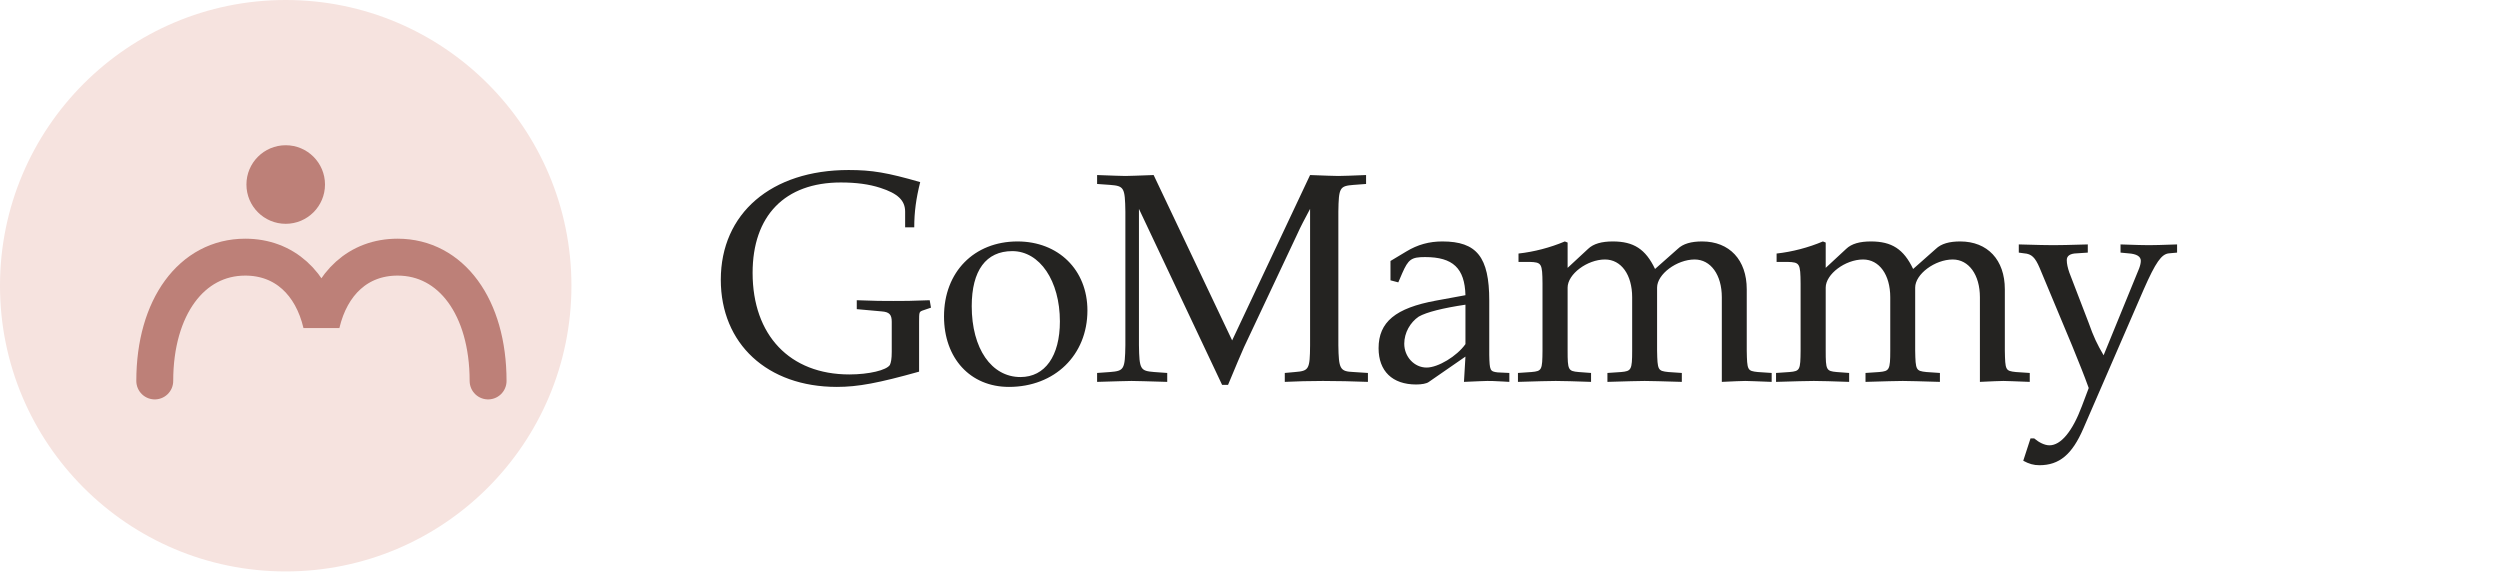
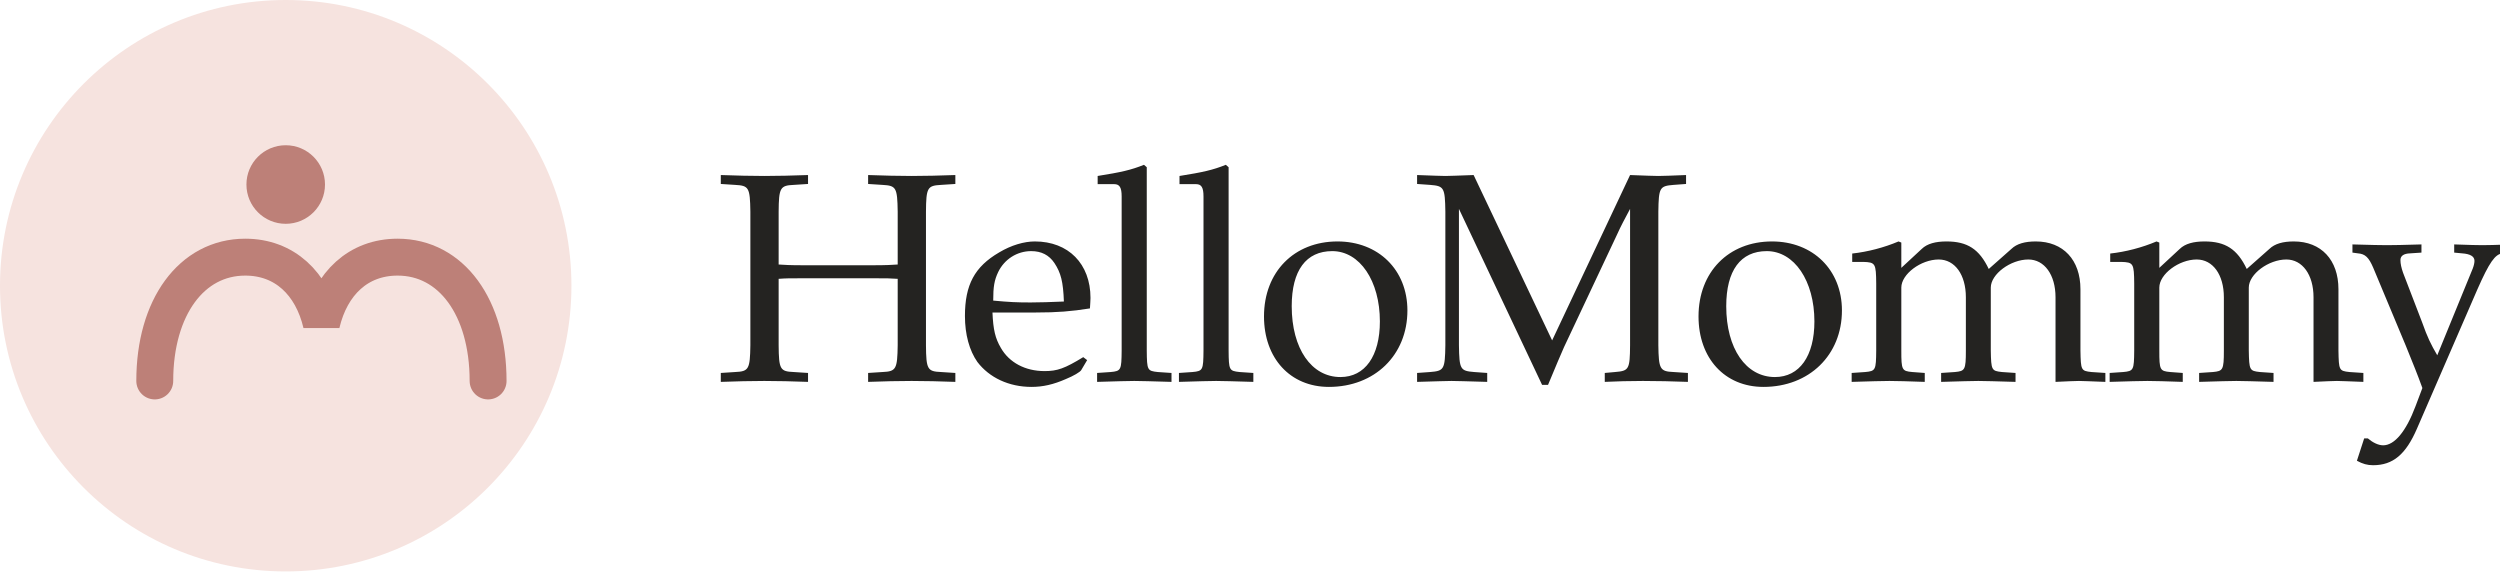
- <svg xmlns="http://www.w3.org/2000/svg" viewBox="0 0 210 48" width="210" height="48" role="img" aria-label="GoMammy">
+ <svg xmlns="http://www.w3.org/2000/svg" viewBox="0 0 210 48" width="210" height="48" role="img" aria-label="HelloMommy">
  <circle cx="24" cy="24" r="24" fill="#F6E3DF" />
  <path d="M13 32c0-6.2 3.1-10.4 7.6-10.4 3.3 0 5.6 2.2 6.4 5.6.8-3.4 3.1-5.6 6.4-5.6 4.5 0 7.6 4.2 7.6 10.4" fill="none" stroke="#BD8078" stroke-width="3.1" stroke-linecap="round" />
  <circle cx="24" cy="15.5" r="3.3" fill="#BD8078" />
-   <text x="60" y="32" font-family="Iowan Old Style, Palatino Linotype, Georgia, serif" font-size="25" letter-spacing="-0.4" fill="#242321">GoMammy</text>
+   <text x="60" y="32" font-family="Iowan Old Style, Palatino Linotype, Georgia, serif" font-size="25" letter-spacing="-0.4" fill="#242321">HelloMommy</text>
</svg>
